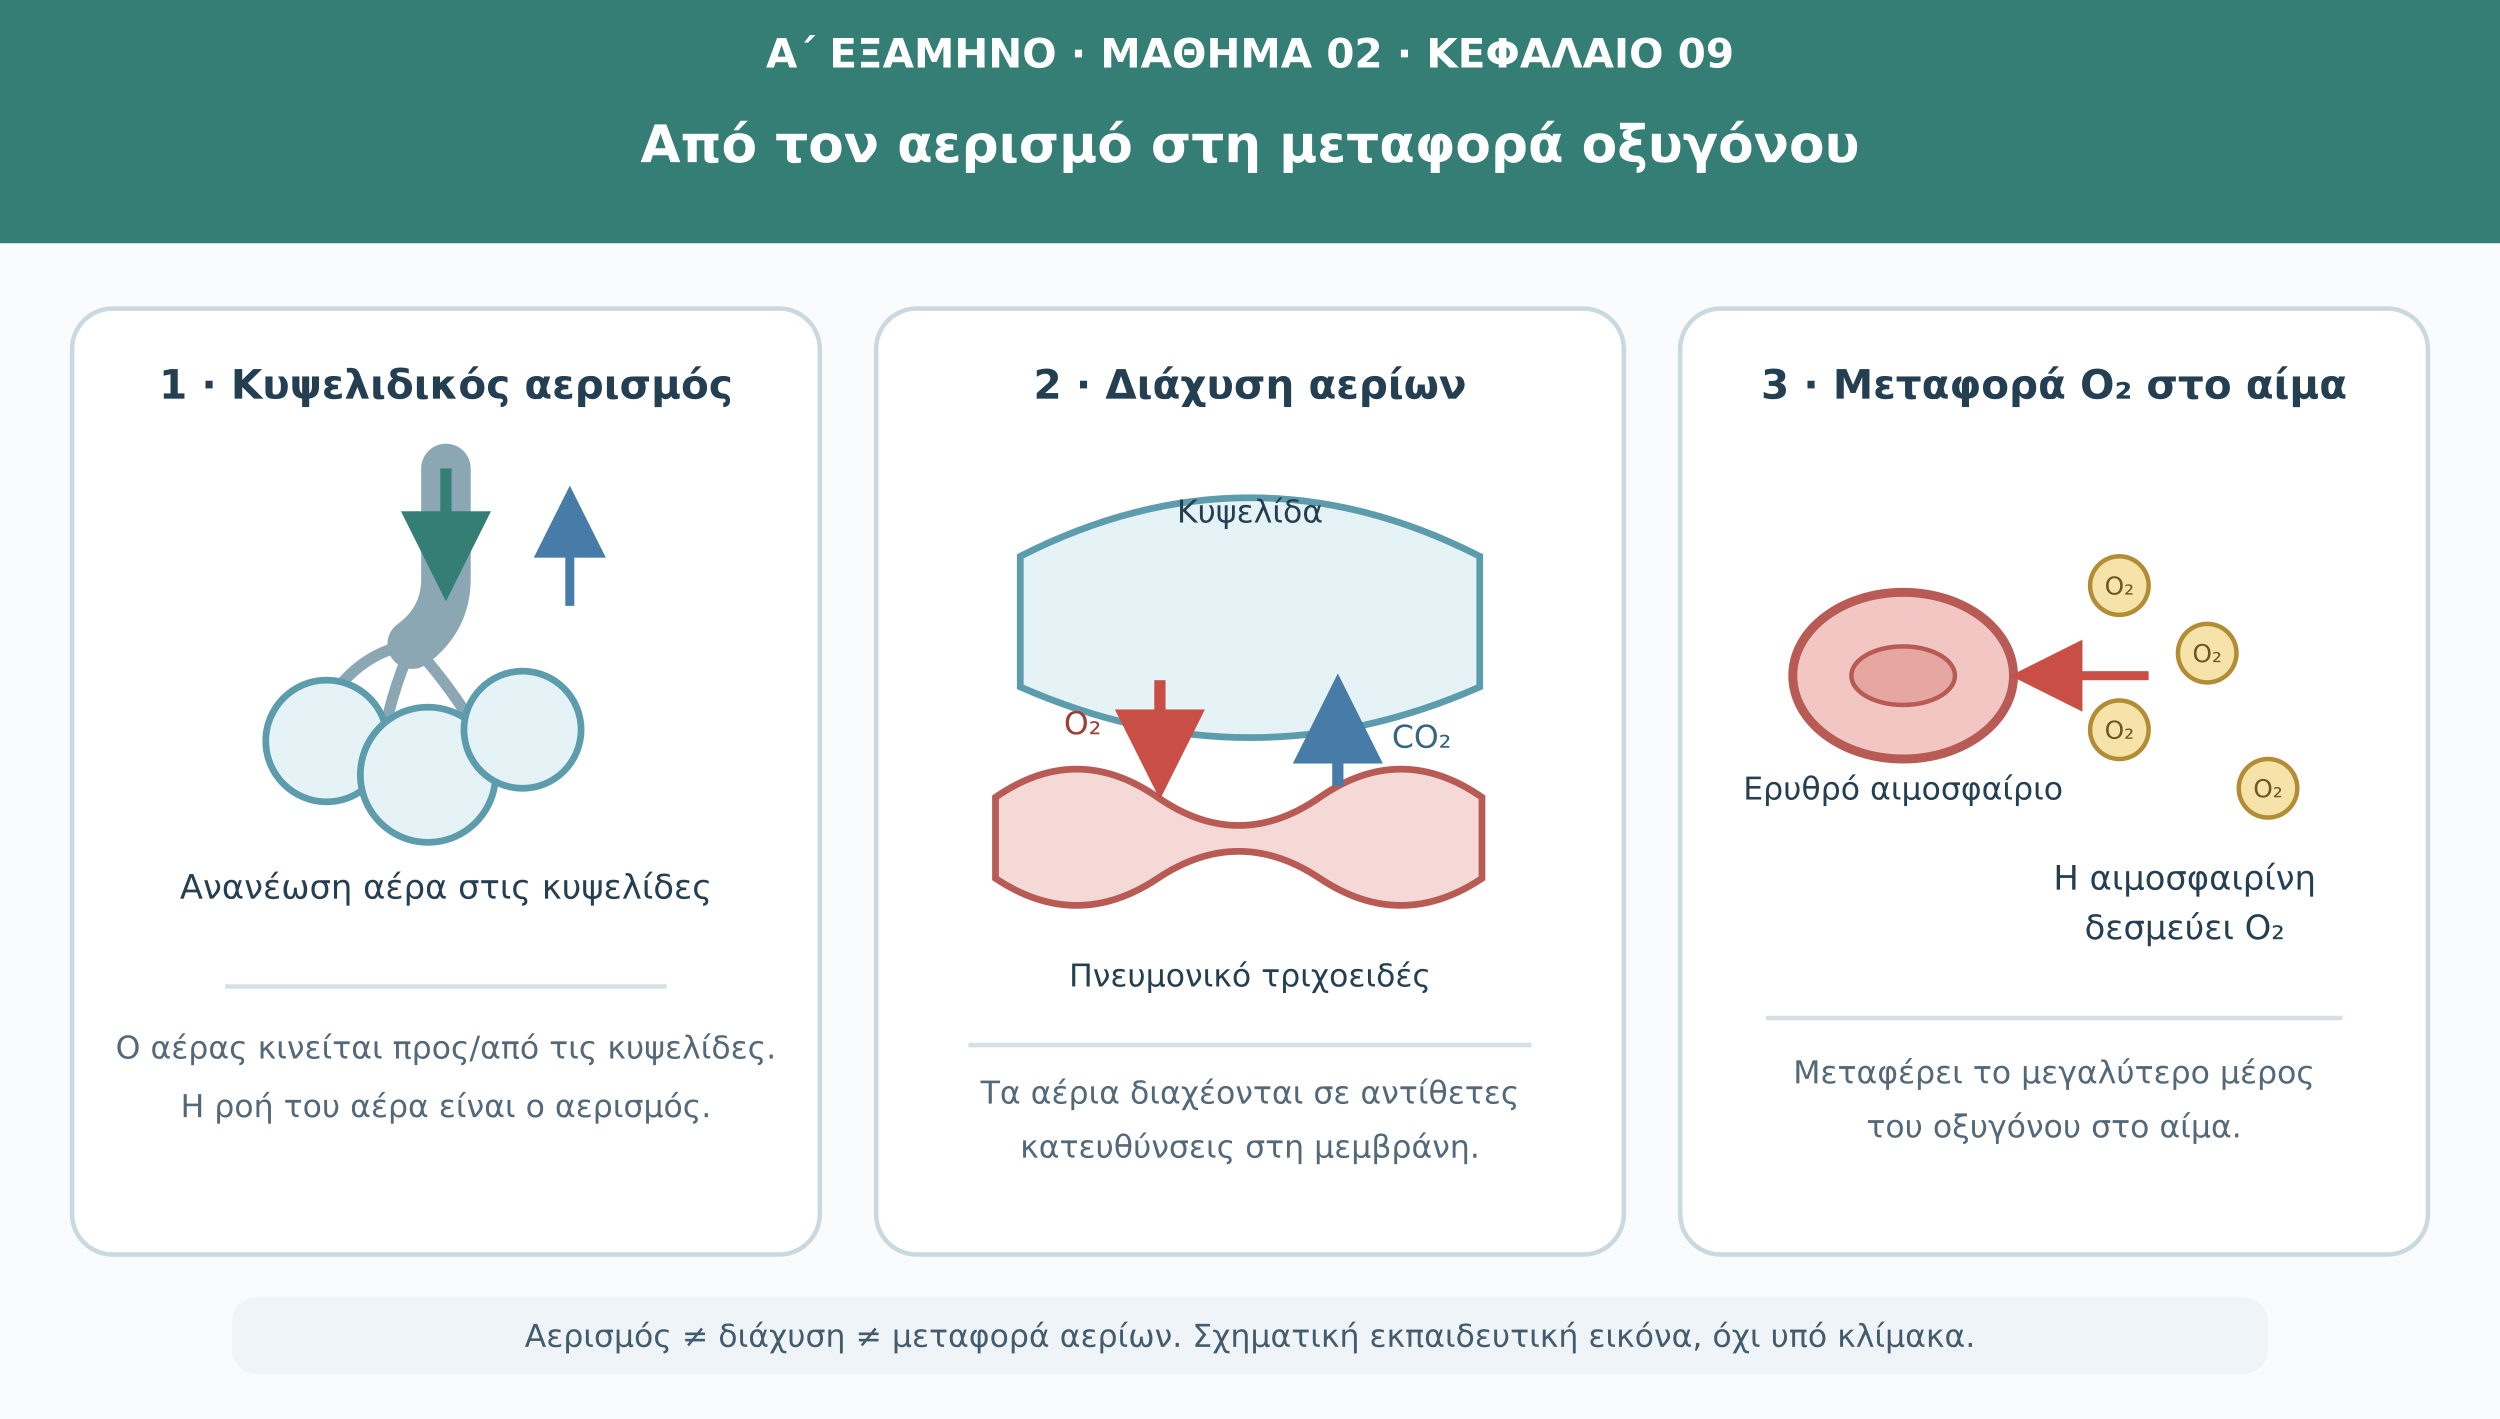
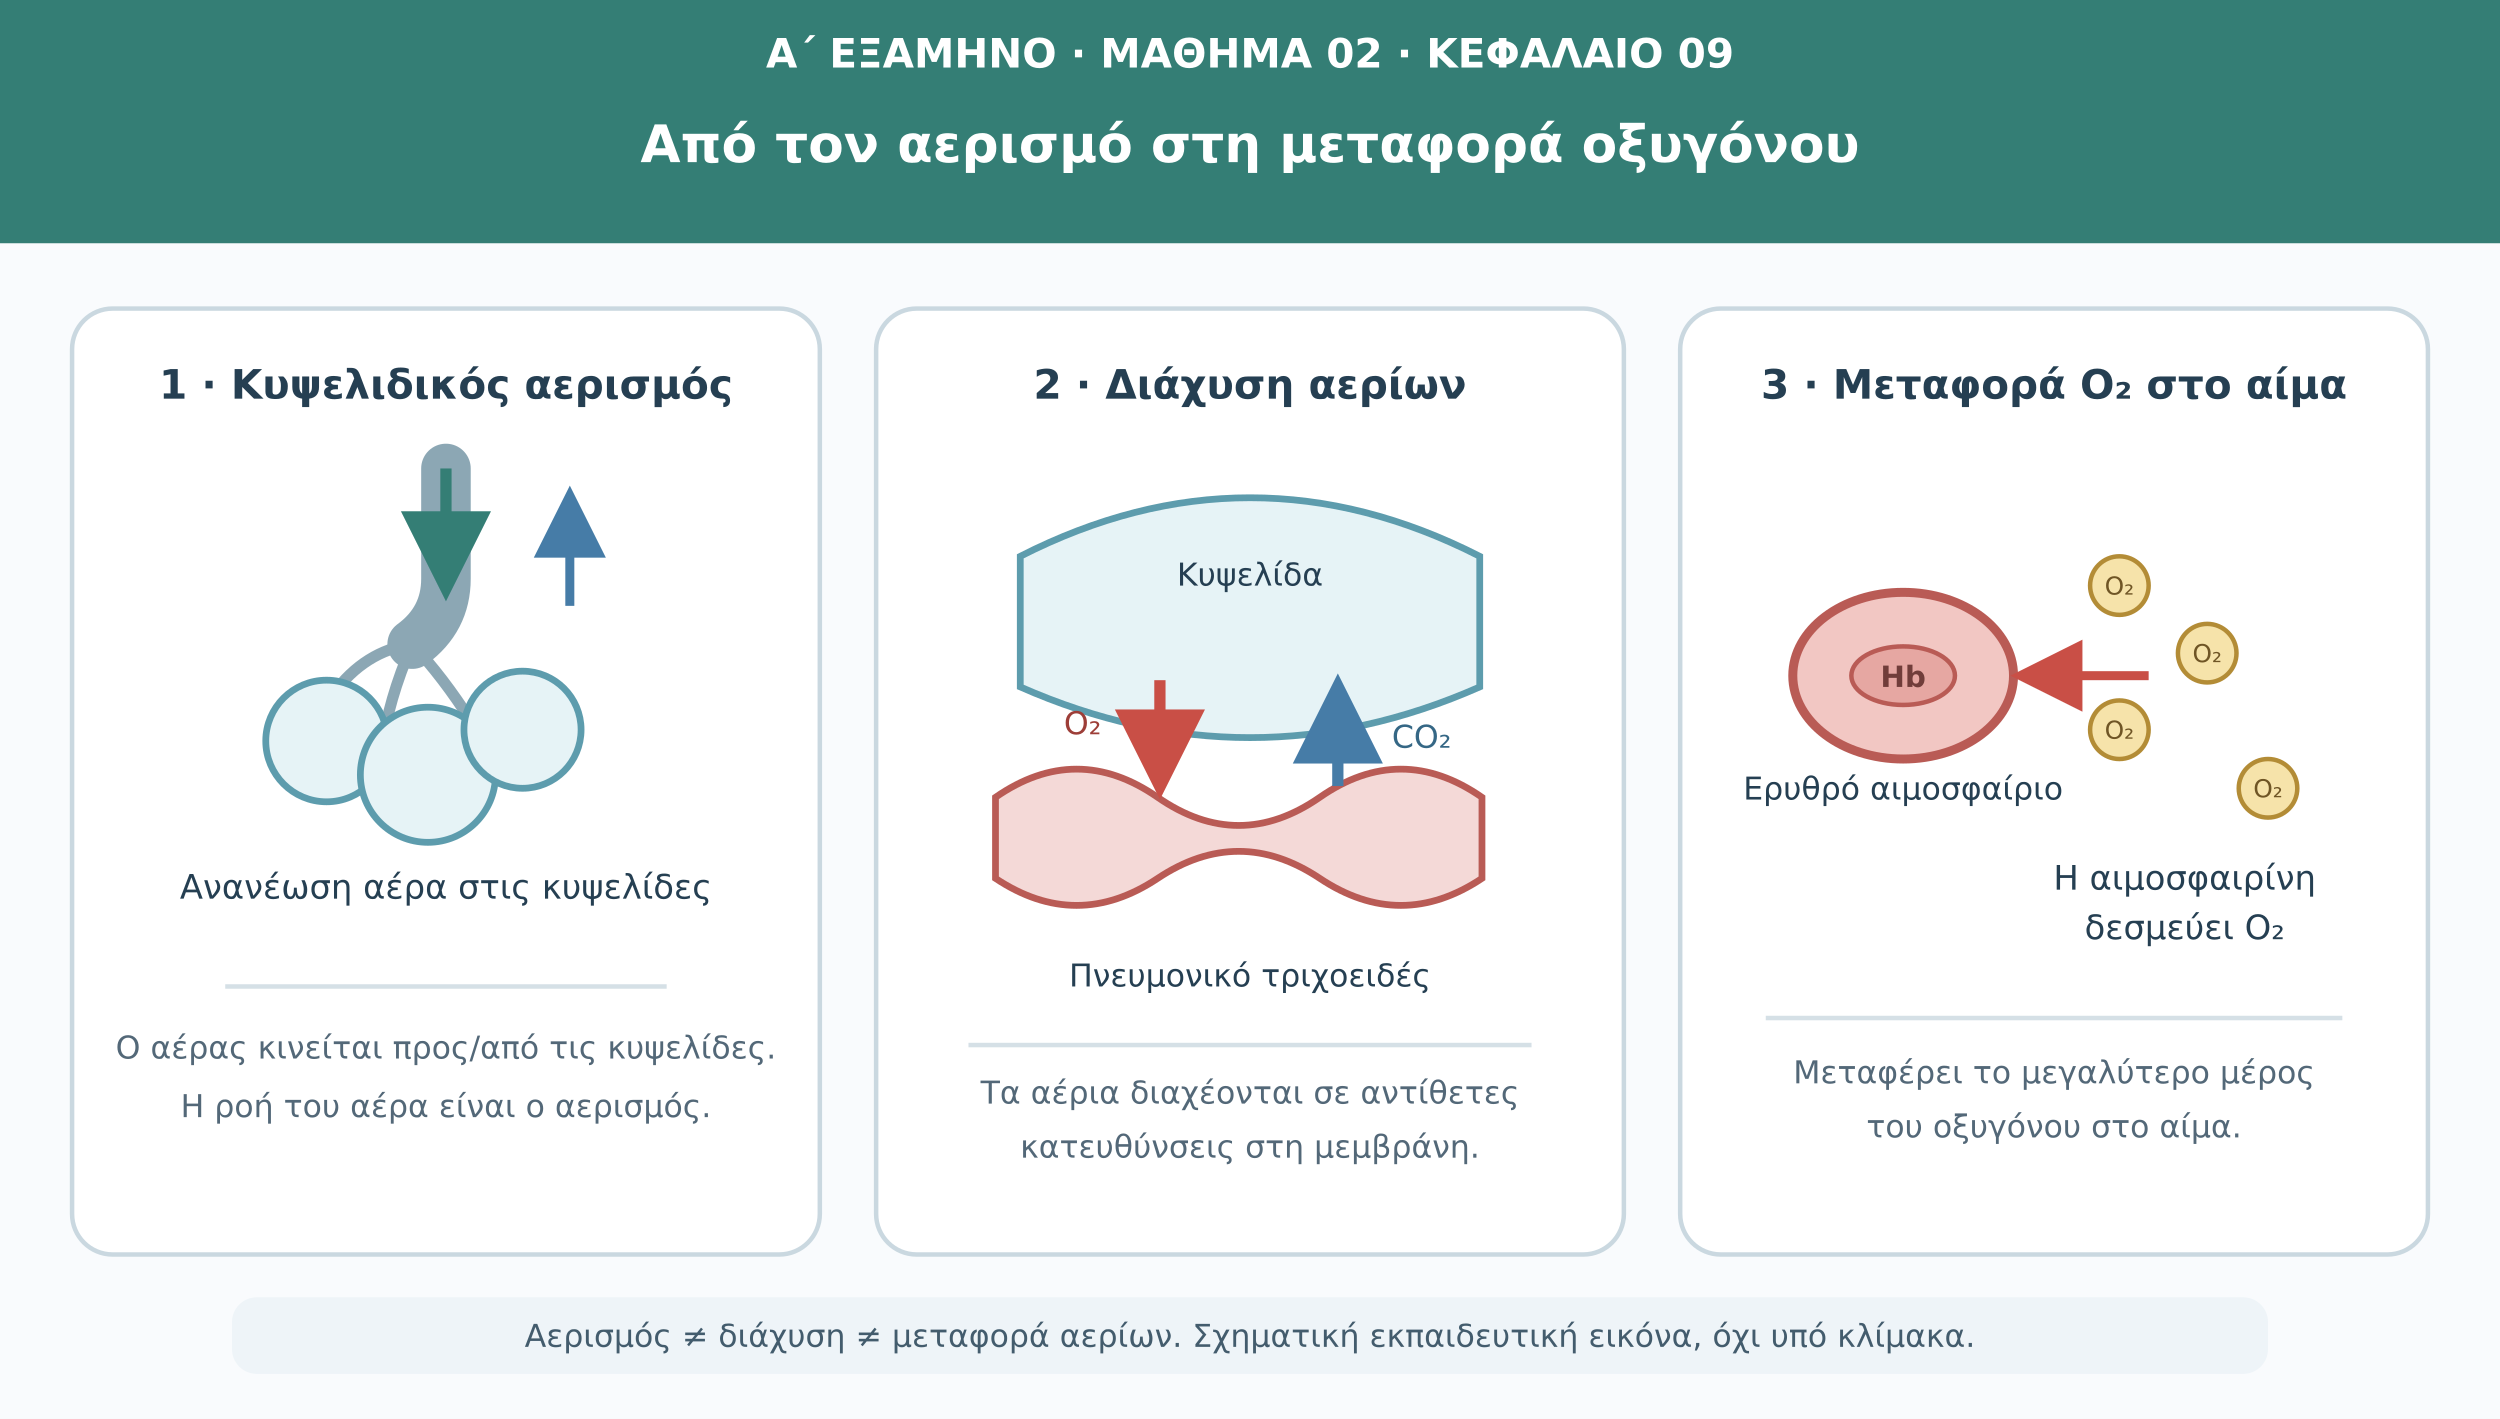
<svg xmlns="http://www.w3.org/2000/svg" viewBox="0 0 1110 630" role="img" aria-labelledby="t d">
  <defs>
    <marker id="teal" viewBox="0 0 10 10" markerWidth="8" markerHeight="8" refX="8" refY="5" orient="auto">
      <path d="M0 0L10 5L0 10Z" fill="#347e75" />
    </marker>
    <marker id="oxygen" viewBox="0 0 10 10" markerWidth="8" markerHeight="8" refX="8" refY="5" orient="auto">
      <path d="M0 0L10 5L0 10Z" fill="#c94f46" />
    </marker>
    <marker id="carbon" viewBox="0 0 10 10" markerWidth="8" markerHeight="8" refX="8" refY="5" orient="auto">
      <path d="M0 0L10 5L0 10Z" fill="#467ca7" />
    </marker>
  </defs>
  <rect width="1110" height="630" fill="#f9fbfd" />
  <rect width="1110" height="108" fill="#347e75" />
  <text x="555" y="30" font-family="DejaVu Sans,Arial,sans-serif" font-size="18" fill="#fff" font-weight="690" text-anchor="middle">Α΄ ΕΞΑΜΗΝΟ · ΜΑΘΗΜΑ 02 · ΚΕΦΑΛΑΙΟ 09</text>
  <text x="555" y="72" font-family="DejaVu Sans,Arial,sans-serif" font-size="23" fill="#fff" font-weight="720" text-anchor="middle">Από τον αερισμό στη μεταφορά οξυγόνου</text>
  <g fill="#fff" stroke="#cad8e0" stroke-width="2">
    <rect x="32" y="137" width="332" height="420" rx="18" />
    <rect x="389" y="137" width="332" height="420" rx="18" />
    <rect x="746" y="137" width="332" height="420" rx="18" />
  </g>
  <g font-family="DejaVu Sans,Arial,sans-serif" fill="#253f52" text-anchor="middle">
    <text x="198" y="177" font-size="18" font-weight="700">1 · Κυψελιδικός αερισμός</text>
    <text x="555" y="177" font-size="18" font-weight="700">2 · Διάχυση αερίων</text>
    <text x="912" y="177" font-size="18" font-weight="700">3 · Μεταφορά O₂ στο αίμα</text>
  </g>
  <path d="M198 208V257Q198 275 183 286" fill="none" stroke="#8ca7b4" stroke-width="22" stroke-linecap="round" />
  <path d="M198 208V259" fill="none" stroke="#347e75" stroke-width="5" marker-end="url(#teal)" />
  <path d="M183 286Q162 289 148 308M183 286Q172 312 170 331M183 286Q197 301 209 320" fill="none" stroke="#8ca7b4" stroke-width="5" stroke-linecap="round" />
  <g fill="#e6f3f6" stroke="#5d9cad" stroke-width="3">
    <circle cx="145" cy="329" r="27" />
    <circle cx="190" cy="344" r="30" />
    <circle cx="232" cy="324" r="26" />
  </g>
  <path d="M253 269V222" fill="none" stroke="#467ca7" stroke-width="4" marker-end="url(#carbon)" />
  <text x="198" y="399" font-family="DejaVu Sans,Arial,sans-serif" font-size="15" fill="#253f52" text-anchor="middle">Ανανέωση αέρα στις κυψελίδες</text>
  <path d="M100 438H296" stroke="#d5e0e6" stroke-width="2" />
  <text x="198" y="470" font-family="DejaVu Sans,Arial,sans-serif" font-size="14" fill="#536878" text-anchor="middle">Ο αέρας κινείται προς/από τις κυψελίδες.</text>
  <text x="198" y="496" font-family="DejaVu Sans,Arial,sans-serif" font-size="14" fill="#536878" text-anchor="middle">Η ροή του αέρα είναι ο αερισμός.</text>
  <path d="M453 247Q555 195 657 247V305Q555 350 453 305Z" fill="#e6f3f6" stroke="#5d9cad" stroke-width="3" />
-   <text x="555" y="232" font-family="DejaVu Sans,Arial,sans-serif" font-size="14" fill="#253f52" text-anchor="middle">Κυψελίδα</text>
+   <text x="555" y="260" font-family="DejaVu Sans,Arial,sans-serif" font-size="14" fill="#253f52" text-anchor="middle">Κυψελίδα</text>
  <path d="M442 354Q478 329 514 354T586 354T658 354V390Q622 414 586 390T514 390T442 390Z" fill="#f4d9d7" stroke="#b95b55" stroke-width="3" />
  <text x="555" y="438" font-family="DejaVu Sans,Arial,sans-serif" font-size="14" fill="#253f52" text-anchor="middle">Πνευμονικό τριχοειδές</text>
  <path d="M515 302V347" fill="none" stroke="#c94f46" stroke-width="5" marker-end="url(#oxygen)" />
  <text x="489" y="326" font-family="DejaVu Sans,Arial,sans-serif" font-size="14" fill="#9d3e38" text-anchor="end">O₂</text>
  <path d="M594 349V307" fill="none" stroke="#467ca7" stroke-width="5" marker-end="url(#carbon)" />
  <text x="618" y="332" font-family="DejaVu Sans,Arial,sans-serif" font-size="14" fill="#356785">CO₂</text>
  <path d="M430 464H680" stroke="#d5e0e6" stroke-width="2" />
  <text x="555" y="490" font-family="DejaVu Sans,Arial,sans-serif" font-size="14" fill="#536878" text-anchor="middle">Τα αέρια διαχέονται σε αντίθετες</text>
  <text x="555" y="514" font-family="DejaVu Sans,Arial,sans-serif" font-size="14" fill="#536878" text-anchor="middle">κατευθύνσεις στη μεμβράνη.</text>
  <ellipse cx="845" cy="300" rx="49" ry="37" fill="#f2c7c3" stroke="#b95b55" stroke-width="4" />
  <ellipse cx="845" cy="300" rx="23" ry="13" fill="#e6a7a2" stroke="#b95b55" stroke-width="2" />
+   <text x="845" y="305" font-family="DejaVu Sans,Arial,sans-serif" font-size="13" fill="#713d3a" font-weight="700" text-anchor="middle">Hb</text>
  <text x="845" y="355" font-family="DejaVu Sans,Arial,sans-serif" font-size="14" fill="#253f52" text-anchor="middle">Ερυθρό αιμοσφαίριο</text>
  <g fill="#f6e3aa" stroke="#b38c36" stroke-width="2">
    <circle cx="941" cy="260" r="13" />
    <circle cx="980" cy="290" r="13" />
    <circle cx="941" cy="324" r="13" />
    <circle cx="1007" cy="350" r="13" />
  </g>
  <g font-family="DejaVu Sans,Arial,sans-serif" font-size="11" fill="#6f5525" text-anchor="middle">
    <text x="941" y="264">O₂</text>
    <text x="980" y="294">O₂</text>
    <text x="941" y="328">O₂</text>
    <text x="1007" y="354">O₂</text>
  </g>
  <path d="M954 300H899" fill="none" stroke="#c94f46" stroke-width="4" marker-end="url(#oxygen)" />
  <text x="970" y="395" font-family="DejaVu Sans,Arial,sans-serif" font-size="15" fill="#253f52" text-anchor="middle">Η αιμοσφαιρίνη</text>
  <text x="970" y="417" font-family="DejaVu Sans,Arial,sans-serif" font-size="15" fill="#253f52" text-anchor="middle">δεσμεύει O₂</text>
  <path d="M784 452H1040" stroke="#d5e0e6" stroke-width="2" />
  <text x="912" y="481" font-family="DejaVu Sans,Arial,sans-serif" font-size="14" fill="#536878" text-anchor="middle">Μεταφέρει το μεγαλύτερο μέρος</text>
  <text x="912" y="505" font-family="DejaVu Sans,Arial,sans-serif" font-size="14" fill="#536878" text-anchor="middle">του οξυγόνου στο αίμα.</text>
  <rect x="103" y="576" width="904" height="34" rx="11" fill="#eef4f8" />
  <text x="555" y="598" font-family="DejaVu Sans,Arial,sans-serif" font-size="14" fill="#435c6d" text-anchor="middle">Αερισμός ≠ διάχυση ≠ μεταφορά αερίων. Σχηματική εκπαιδευτική εικόνα, όχι υπό κλίμακα.</text>
</svg>
